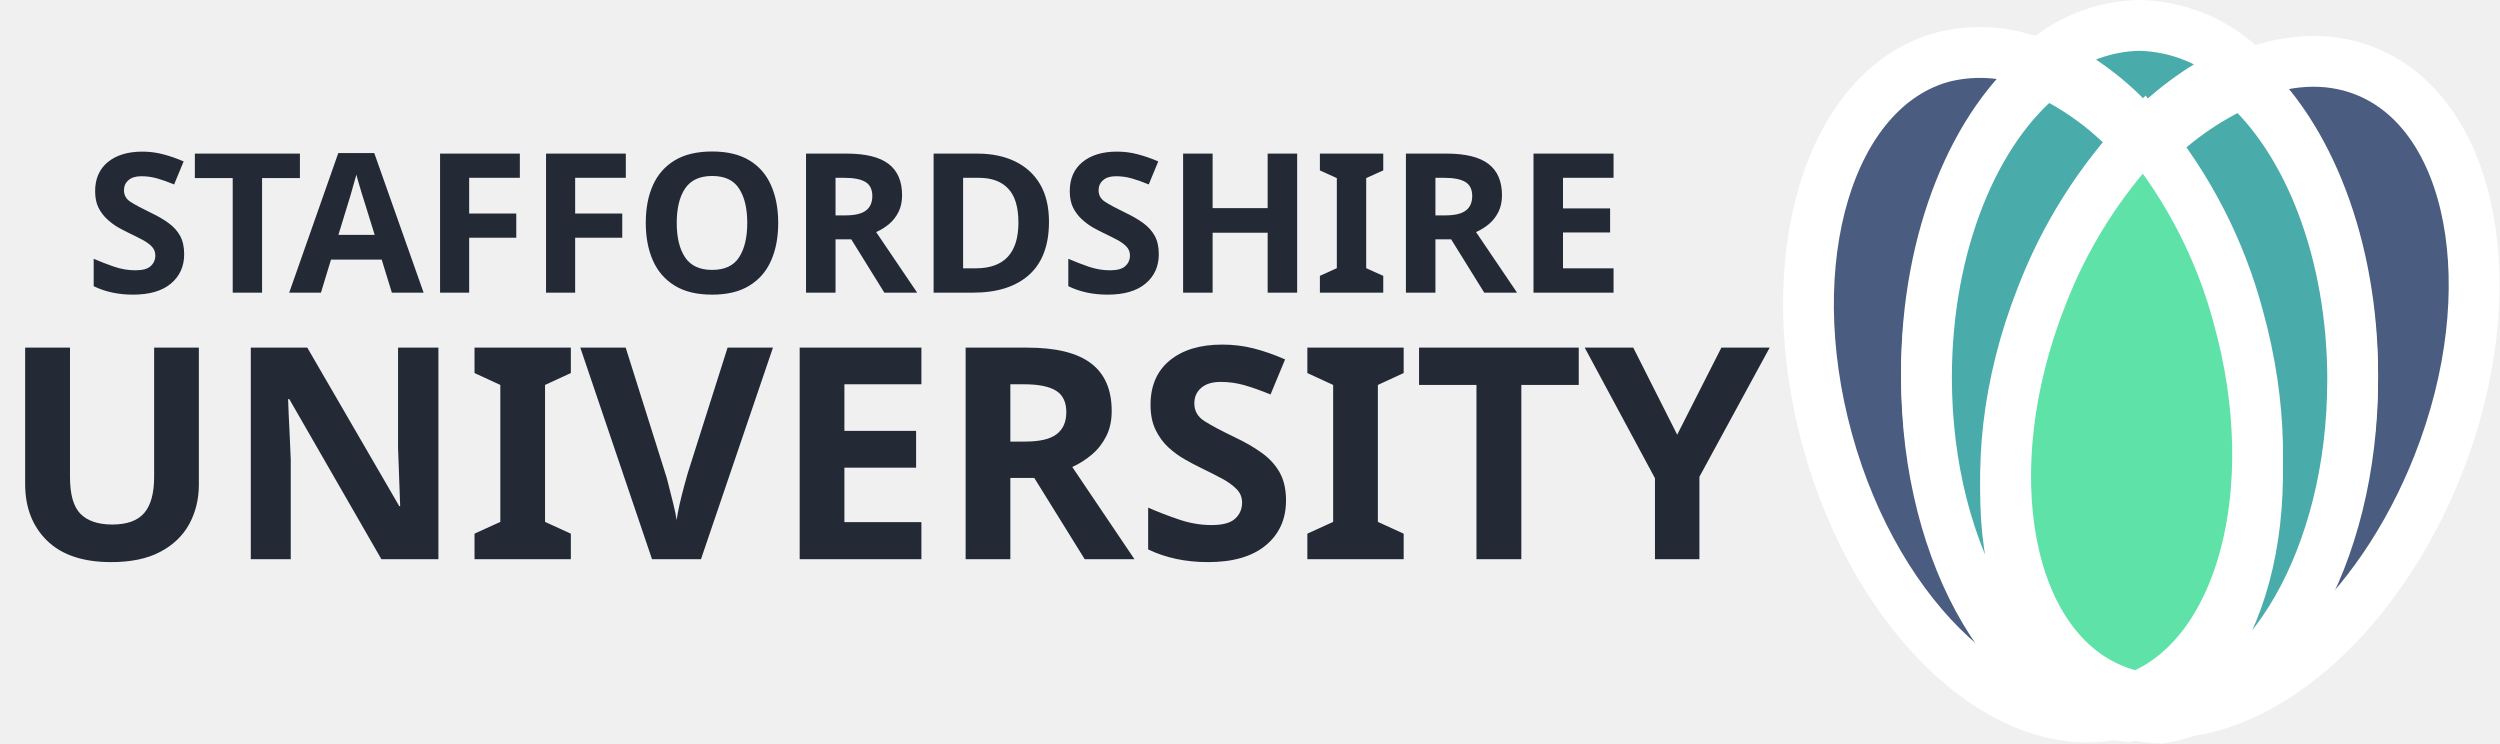
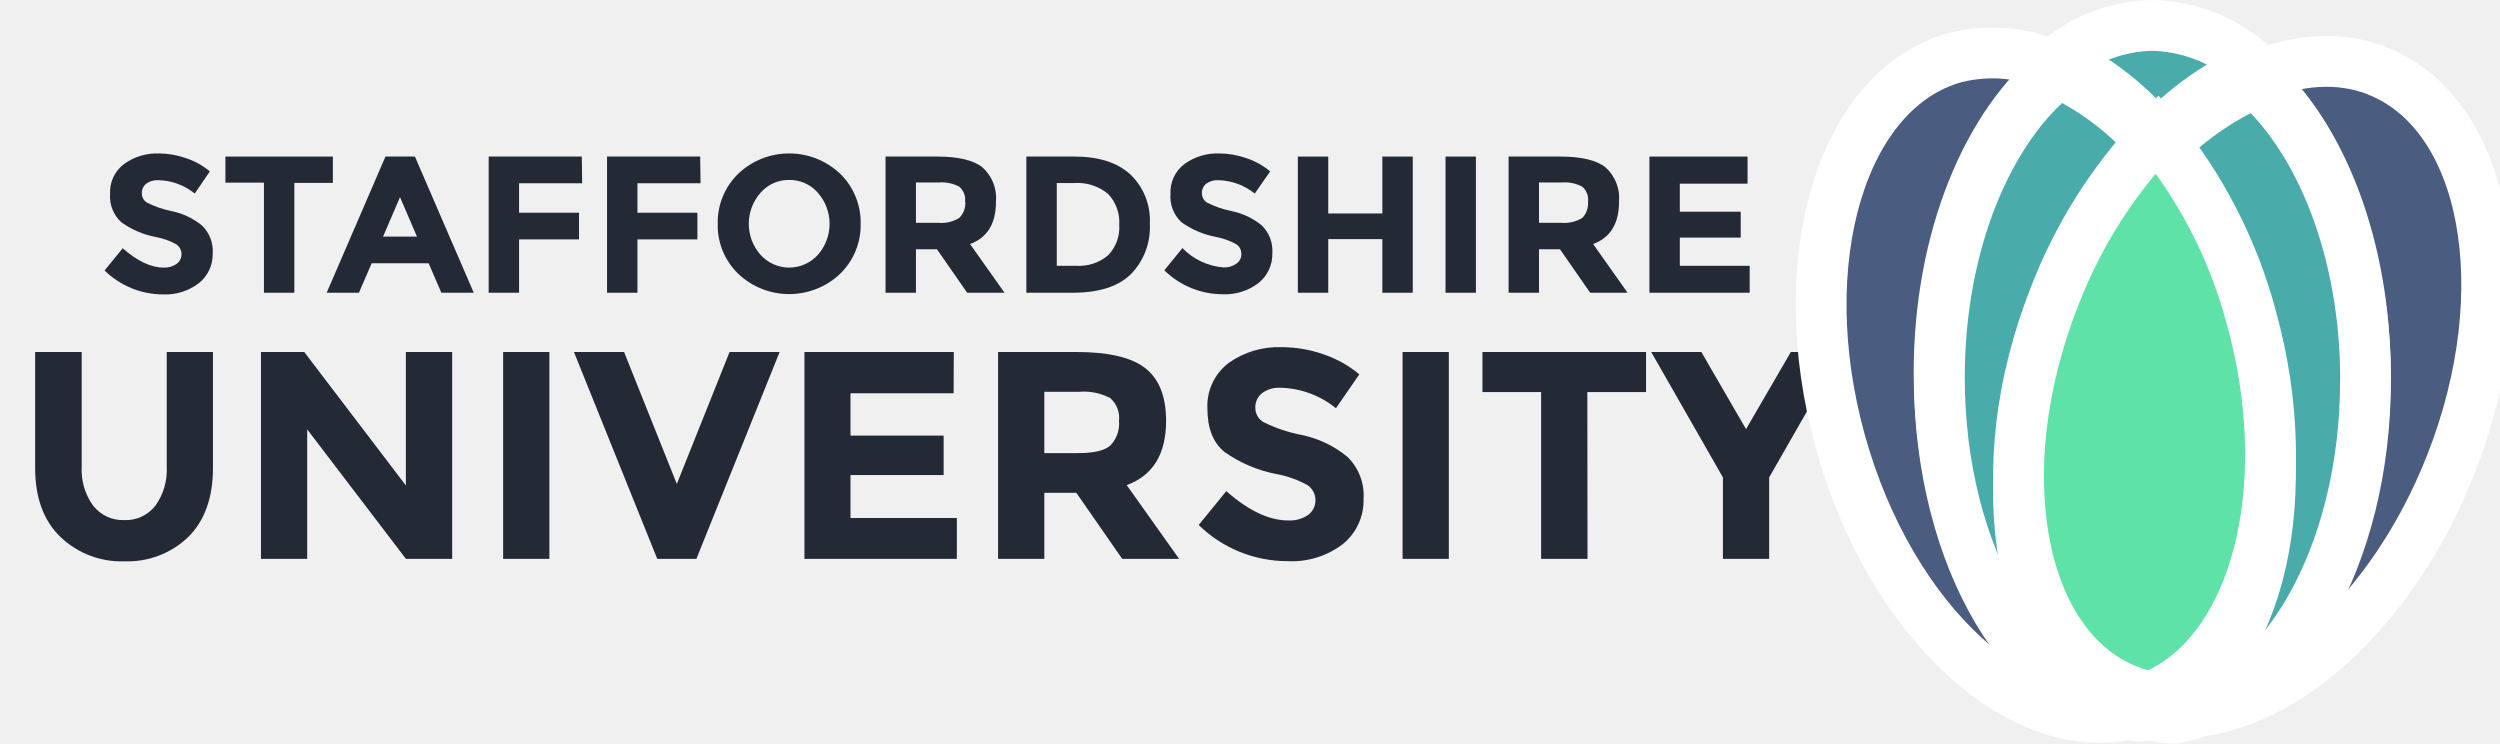
- <svg xmlns="http://www.w3.org/2000/svg" width="295.236" height="87.81" viewBox="0 0 295.236 87.81">
-   <g id="staffs-logo" transform="translate(0 1)">
-     <g id="Group_10" data-name="Group 10" transform="translate(0 11.562)">
-       <text id="STAFFORDSHIRE" transform="translate(10 22)" fill="#232a36" font-size="23" font-family="Montserrat-Bold, Montserrat" font-weight="700" letter-spacing="-0.005em">
-         <tspan x="0" y="0">STAFFORDSHIRE</tspan>
-       </text>
-       <text id="UNIVERSITY" transform="translate(0 53.476)" fill="#232a36" font-size="35" font-family="Montserrat-Bold, Montserrat" font-weight="700">
-         <tspan x="0" y="0">UNIVERSITY</tspan>
-       </text>
+ <svg xmlns="http://www.w3.org/2000/svg" id="Layer_1" data-name="Layer 1" viewBox="0 0 295.24 87.81">
+   <defs>
+     <style>.cls-1{isolation:isolate;}.cls-2{fill:#232a36;}.cls-3{fill:#4a5d80;}.cls-3,.cls-4,.cls-5,.cls-6,.cls-7{stroke:#fff;stroke-width:6px;}.cls-4{fill:#347474;}.cls-5{fill:none;stroke-miterlimit:10;}.cls-6{fill:#49acab;}.cls-7{fill:#5fe2a8;}</style>
+   </defs>
+   <g id="staffs-logo">
+     <g id="Group_10" data-name="Group 10">
+       <g id="STAFFORDSHIRE" class="cls-1">
+         <g class="cls-1">
+           <path class="cls-2" d="M16.75,22.83a1.27,1.27,0,0,0,.63,1.11,11.44,11.44,0,0,0,2.92,1,8.23,8.23,0,0,1,3.55,1.69,4.16,4.16,0,0,1,1.27,3.29,4.35,4.35,0,0,1-1.62,3.51,6.51,6.51,0,0,1-4.27,1.34,9.88,9.88,0,0,1-6.88-2.83l2.14-2.62q2.61,2.28,4.81,2.28a2.46,2.46,0,0,0,1.55-.43,1.42,1.42,0,0,0,0-2.3A7.91,7.91,0,0,0,18.45,28a10.33,10.33,0,0,1-4.11-1.74A4.11,4.11,0,0,1,13,22.9a4.14,4.14,0,0,1,1.65-3.53,6.6,6.6,0,0,1,4.1-1.25,9.79,9.79,0,0,1,3.22.56,8.53,8.53,0,0,1,2.81,1.56L23,22.86a7,7,0,0,0-4.32-1.58,2.2,2.2,0,0,0-1.42.42A1.39,1.39,0,0,0,16.75,22.83Z" />
+           <path class="cls-2" d="M34.76,34.57H31.17v-13H26.62V18.49H39.31V21.6H34.76Z" />
+           <path class="cls-2" d="M50.62,31.09H43.89l-1.5,3.48H38.58l6.94-16.08H49l6.95,16.08H52.12Zm-5.38-3.15h4l-2-4.66Z" />
+           <path class="cls-2" d="M68.75,21.64H61.3v3.48h7.08v3.15H61.3v6.3H57.71V18.49h11Z" />
+           <path class="cls-2" d="M82.73,21.64H75.28v3.48h7.08v3.15H75.28v6.3H71.69V18.49h11Z" />
+           <path class="cls-2" d="M87.2,32.35a7.93,7.93,0,0,1-2.44-5.92A8,8,0,0,1,87.2,20.5a8.75,8.75,0,0,1,12,0,8,8,0,0,1,2.44,5.93,8,8,0,0,1-2.44,5.92,8.75,8.75,0,0,1-12,0Zm6-11.1a4.41,4.41,0,0,0-3.39,1.52,5.54,5.54,0,0,0,0,7.32,4.56,4.56,0,0,0,6.78,0,5.54,5.54,0,0,0,0-7.32A4.41,4.41,0,0,0,93.21,21.25Z" />
+           <path class="cls-2" d="M114.56,28.82l4.07,5.75h-4.41l-3.57-5.13h-2.48v5.13h-3.59V18.49h6.1q3.75,0,5.34,1.27a4.86,4.86,0,0,1,1.6,4.07C117.62,26.4,116.6,28.07,114.56,28.82Zm-.59-5a2,2,0,0,0-.69-1.78,4.44,4.44,0,0,0-2.42-.49h-2.69v4.76h2.62a3.93,3.93,0,0,0,2.51-.59A2.45,2.45,0,0,0,114,23.84Z" />
+           <path class="cls-2" d="M135.79,26.45a7.9,7.9,0,0,1-2.24,5.93c-1.49,1.46-3.78,2.19-6.84,2.19h-5.5V18.49h5.68q4.3,0,6.6,2.11A7.5,7.5,0,0,1,135.79,26.45Zm-3.61.09a4.82,4.82,0,0,0-1.32-3.64,5.66,5.66,0,0,0-4.06-1.28h-2v9.77h2.28a5.3,5.3,0,0,0,3.78-1.24A4.72,4.72,0,0,0,132.18,26.54Z" />
+           <path class="cls-2" d="M141.94,22.83a1.27,1.27,0,0,0,.63,1.11,11.44,11.44,0,0,0,2.92,1A8.28,8.28,0,0,1,149,26.61a4.19,4.19,0,0,1,1.26,3.29,4.35,4.35,0,0,1-1.62,3.51,6.49,6.49,0,0,1-4.26,1.34,9.86,9.86,0,0,1-6.88-2.83l2.14-2.62a7.61,7.61,0,0,0,4.81,2.28,2.48,2.48,0,0,0,1.55-.43A1.35,1.35,0,0,0,146.6,30a1.37,1.37,0,0,0-.59-1.15,7.91,7.91,0,0,0-2.37-.86,10.33,10.33,0,0,1-4.11-1.74,4.11,4.11,0,0,1-1.3-3.35,4.14,4.14,0,0,1,1.65-3.53,6.58,6.58,0,0,1,4.1-1.25,9.83,9.83,0,0,1,3.22.56A8.64,8.64,0,0,1,150,20.24l-1.82,2.62a7.07,7.07,0,0,0-4.32-1.58,2.2,2.2,0,0,0-1.42.42A1.39,1.39,0,0,0,141.94,22.83Z" />
+           <path class="cls-2" d="M166.84,18.49V34.57h-3.59V28.24h-6.39v6.33h-3.59V18.49h3.59v6.72h6.39V18.49Z" />
+           <path class="cls-2" d="M174.3,18.49V34.57h-3.59V18.49Z" />
+           <path class="cls-2" d="M188.14,28.82l4.07,5.75h-4.42l-3.56-5.13h-2.48v5.13h-3.59V18.49h6.09q3.75,0,5.35,1.27a4.86,4.86,0,0,1,1.6,4.07C191.2,26.4,190.18,28.07,188.14,28.82Zm-.6-5a2,2,0,0,0-.69-1.78,4.4,4.4,0,0,0-2.41-.49h-2.69v4.76h2.62a4,4,0,0,0,2.51-.59A2.45,2.45,0,0,0,187.54,23.84Z" />
+           <path class="cls-2" d="M206.38,21.69h-8V25h7.19v3.06h-7.19v3.33h8.25v3.18H194.79V18.49h11.59Z" />
+         </g>
+       </g>
+       <g id="UNIVERSITY" class="cls-1">
+         <g class="cls-1">
+           <path class="cls-2" d="M18.35,59.72a7.23,7.23,0,0,0,1.34-4.63V41.57h5.46V55.26c0,3.55-1,6.27-2.94,8.18a10.35,10.35,0,0,1-7.52,2.85,10.38,10.38,0,0,1-7.54-2.87c-2-1.92-3-4.63-3-8.16V41.57H9.65V55.09A7.17,7.17,0,0,0,11,59.72a4.46,4.46,0,0,0,3.68,1.7A4.41,4.41,0,0,0,18.35,59.72Z" />
+           <path class="cls-2" d="M53.4,41.57V66H47.94L36.28,50.71V66H30.82V41.57h5.11l12,15.76V41.57Z" />
+           <path class="cls-2" d="M64.88,41.57V66H59.42V41.57Z" />
+           <path class="cls-2" d="M86.16,41.57h5.91L82.24,66H77.62L67.78,41.57H73.7l6.23,15.58Z" />
+           <path class="cls-2" d="M112.62,46.44H100.44v5h11v4.66h-11v5.07H113V66H95V41.57h17.64Z" />
+           <path class="cls-2" d="M133.06,57.29,139.25,66h-6.72l-5.42-7.8h-3.78V66h-5.46V41.57h9.27c3.81,0,6.52.65,8.14,1.93s2.43,3.35,2.43,6.2Q137.71,55.58,133.06,57.29Zm-.91-7.58A3.1,3.1,0,0,0,131.1,47a6.75,6.75,0,0,0-3.68-.73h-4.09v7.24h4c1.86,0,3.14-.3,3.81-.91A3.68,3.68,0,0,0,132.15,49.71Z" />
+           <path class="cls-2" d="M148.25,48.17a1.93,1.93,0,0,0,1,1.7,17.44,17.44,0,0,0,4.44,1.49,12.47,12.47,0,0,1,5.41,2.57,6.34,6.34,0,0,1,1.93,5,6.61,6.61,0,0,1-2.47,5.34,9.87,9.87,0,0,1-6.49,2A15,15,0,0,1,141.56,62l3.26-4q3.94,3.47,7.31,3.46a3.78,3.78,0,0,0,2.36-.65,2.17,2.17,0,0,0-.05-3.5,12.19,12.19,0,0,0-3.6-1.31,15.66,15.66,0,0,1-6.25-2.64q-2-1.64-2-5.11a6.36,6.36,0,0,1,2.5-5.38A10.13,10.13,0,0,1,151.36,41a15,15,0,0,1,4.9.83,13.14,13.14,0,0,1,4.27,2.38l-2.76,4a10.8,10.8,0,0,0-6.58-2.42,3.33,3.33,0,0,0-2.16.65A2.11,2.11,0,0,0,148.25,48.17Z" />
+           <path class="cls-2" d="M171.1,41.57V66h-5.46V41.57Z" />
+           <path class="cls-2" d="M187.48,66H182V46.3h-6.93V41.57h19.32V46.3h-6.93Z" />
+           <path class="cls-2" d="M203.47,66V56.38L195,41.57h5.92l5.28,9.11,5.29-9.11h5.92l-8.48,14.81V66Z" />
+         </g>
+       </g>
    </g>
-     <g id="staffs-uni-icon" transform="translate(213.569 2)">
-       <path id="Path_15" data-name="Path 15" d="M341.914,43.947c0-15.8,5.737-29.467,14.071-36a18.055,18.055,0,0,0-12.164-1.2c-13.4,3.658-19.49,23.94-13.594,45.3S351.769,87.755,365.173,84.1c.131-.036.255-.084.384-.122-13.19-1.256-23.643-18.694-23.643-40.029" transform="translate(-327.977 -3)" fill="#4a5d80" stroke="#fff" stroke-width="6" />
-       <path id="Path_17" data-name="Path 17" d="M378.748,111.891c.681.065,1.366.109,2.058.109a21.578,21.578,0,0,0,3.378-.269,22.512,22.512,0,0,1-3.716-.44q-.844.336-1.72.6" transform="translate(-341.879 -32)" fill="#347474" stroke="#fff" stroke-width="6" />
-       <path id="Path_18" data-name="Path 18" d="M378.748,111.891c.681.065,1.366.109,2.058.109a21.578,21.578,0,0,0,3.378-.269,22.512,22.512,0,0,1-3.716-.44Q379.624,111.627,378.748,111.891Z" transform="translate(-341.879 -32)" fill="none" stroke="#fff" stroke-miterlimit="10" stroke-width="6" />
-       <path id="Path_19" data-name="Path 19" d="M377.458,16.217a36.488,36.488,0,0,1,11.583-8.254A18.326,18.326,0,0,0,376.911,3a17.892,17.892,0,0,0-11.1,4.106,33.379,33.379,0,0,1,11.643,9.111" transform="translate(-337.807 -3)" fill="#49acab" stroke="#fff" stroke-width="6" />
-       <path id="Path_21" data-name="Path 21" d="M369.127,83.411c-12.945-5.032-16.862-25.836-8.751-46.467A58.229,58.229,0,0,1,372.519,17.69a33.383,33.383,0,0,0-11.642-9.111c-8.335,6.537-14.071,20.2-14.071,36,0,21.335,10.454,38.774,23.643,40.029q.648-.194,1.273-.442a16.029,16.029,0,0,1-2.6-.76" transform="translate(-332.869 -3)" fill="#49acab" stroke="#fff" stroke-width="6" />
-       <path id="Path_23" data-name="Path 23" d="M408.214,8.345c-4.487-1.743-9.469-1.361-14.4.739,7.771,6.827,13.036,20,13.036,35.146,0,20.806-9.941,37.91-22.666,39.911,11.976.441,25.747-11.437,32.782-29.329,8.112-20.632,4.194-41.435-8.751-46.467" transform="translate(-342.579 -3)" fill="#4a5d80" stroke="#fff" stroke-width="6" />
-       <path id="Path_25" data-name="Path 25" d="M405.885,44.89c0-15.142-5.266-28.319-13.036-35.146A36.482,36.482,0,0,0,381.264,18,57.262,57.262,0,0,1,392.4,39.74c5.646,20.458.3,39.914-11.936,44.738a16.685,16.685,0,0,0,2.751.323c12.725-2,22.666-19.1,22.666-39.911" transform="translate(-341.614 -3)" fill="#49acab" stroke="#fff" stroke-width="6" />
-       <path id="Path_27" data-name="Path 27" d="M372.408,86.68a16.031,16.031,0,0,0,2.6.76c12.235-4.823,17.583-24.28,11.936-44.738A57.263,57.263,0,0,0,375.8,20.959a58.23,58.23,0,0,0-12.142,19.253c-8.112,20.632-4.194,41.436,8.751,46.467" transform="translate(-336.149 -8.148)" fill="#5fe2a8" stroke="#fff" stroke-width="6" />
+     <g id="staffs-uni-icon">
+       <path id="Path_15" data-name="Path 15" class="cls-3" d="M229,44c0-15.8,5.74-29.47,14.07-36a18.09,18.09,0,0,0-12.16-1.2c-13.4,3.66-19.49,23.94-13.59,45.3s21.54,35.71,34.94,32.05l.39-.12C239.49,82.73,229,65.29,229,44" />
+       <path id="Path_17" data-name="Path 17" class="cls-4" d="M252,82.9c.68.06,1.36.1,2.05.1a22.53,22.53,0,0,0,3.38-.26,23.05,23.05,0,0,1-3.71-.44c-.57.22-1.14.42-1.72.6" />
+       <path id="Path_18" data-name="Path 18" class="cls-5" d="M252,82.9c.68.06,1.36.1,2.05.1a22.53,22.53,0,0,0,3.38-.26,23.05,23.05,0,0,1-3.71-.44C253.12,82.52,252.55,82.72,252,82.9Z" />
+       <path id="Path_19" data-name="Path 19" class="cls-6" d="M254.75,16.22A36.49,36.49,0,0,1,266.33,8,18.32,18.32,0,0,0,254.2,3a17.89,17.89,0,0,0-11.1,4.11,33.39,33.39,0,0,1,11.64,9.11" />
+       <path id="Path_21" data-name="Path 21" class="cls-6" d="M251.35,83.42c-12.94-5-16.86-25.84-8.75-46.47a58.14,58.14,0,0,1,12.15-19.26A33.45,33.45,0,0,0,243.1,8.58c-8.33,6.54-14.07,20.2-14.07,36,0,21.34,10.46,38.78,23.65,40,.43-.13.85-.27,1.27-.44a15.51,15.51,0,0,1-2.6-.76" />
+       <path id="Path_23" data-name="Path 23" class="cls-3" d="M280.73,8.35c-4.49-1.74-9.47-1.36-14.4.74,7.77,6.83,13,20,13,35.14,0,20.81-9.94,37.91-22.67,39.92,12,.44,25.75-11.44,32.78-29.33,8.12-20.64,4.2-41.44-8.75-46.47" />
+       <path id="Path_25" data-name="Path 25" class="cls-6" d="M279.37,44.89c0-15.14-5.27-28.31-13-35.14A36.49,36.49,0,0,0,254.75,18a57.3,57.3,0,0,1,11.13,21.74c5.65,20.46.3,39.92-11.93,44.74a16.8,16.8,0,0,0,2.75.33c12.72-2,22.66-19.1,22.66-39.92" />
+       <path id="Path_27" data-name="Path 27" class="cls-7" d="M251.36,81.54a16.51,16.51,0,0,0,2.6.76c12.23-4.83,17.58-24.28,11.93-44.74a57.31,57.31,0,0,0-11.14-21.74,58,58,0,0,0-12.14,19.25c-8.12,20.63-4.2,41.43,8.75,46.47" />
    </g>
  </g>
</svg>
